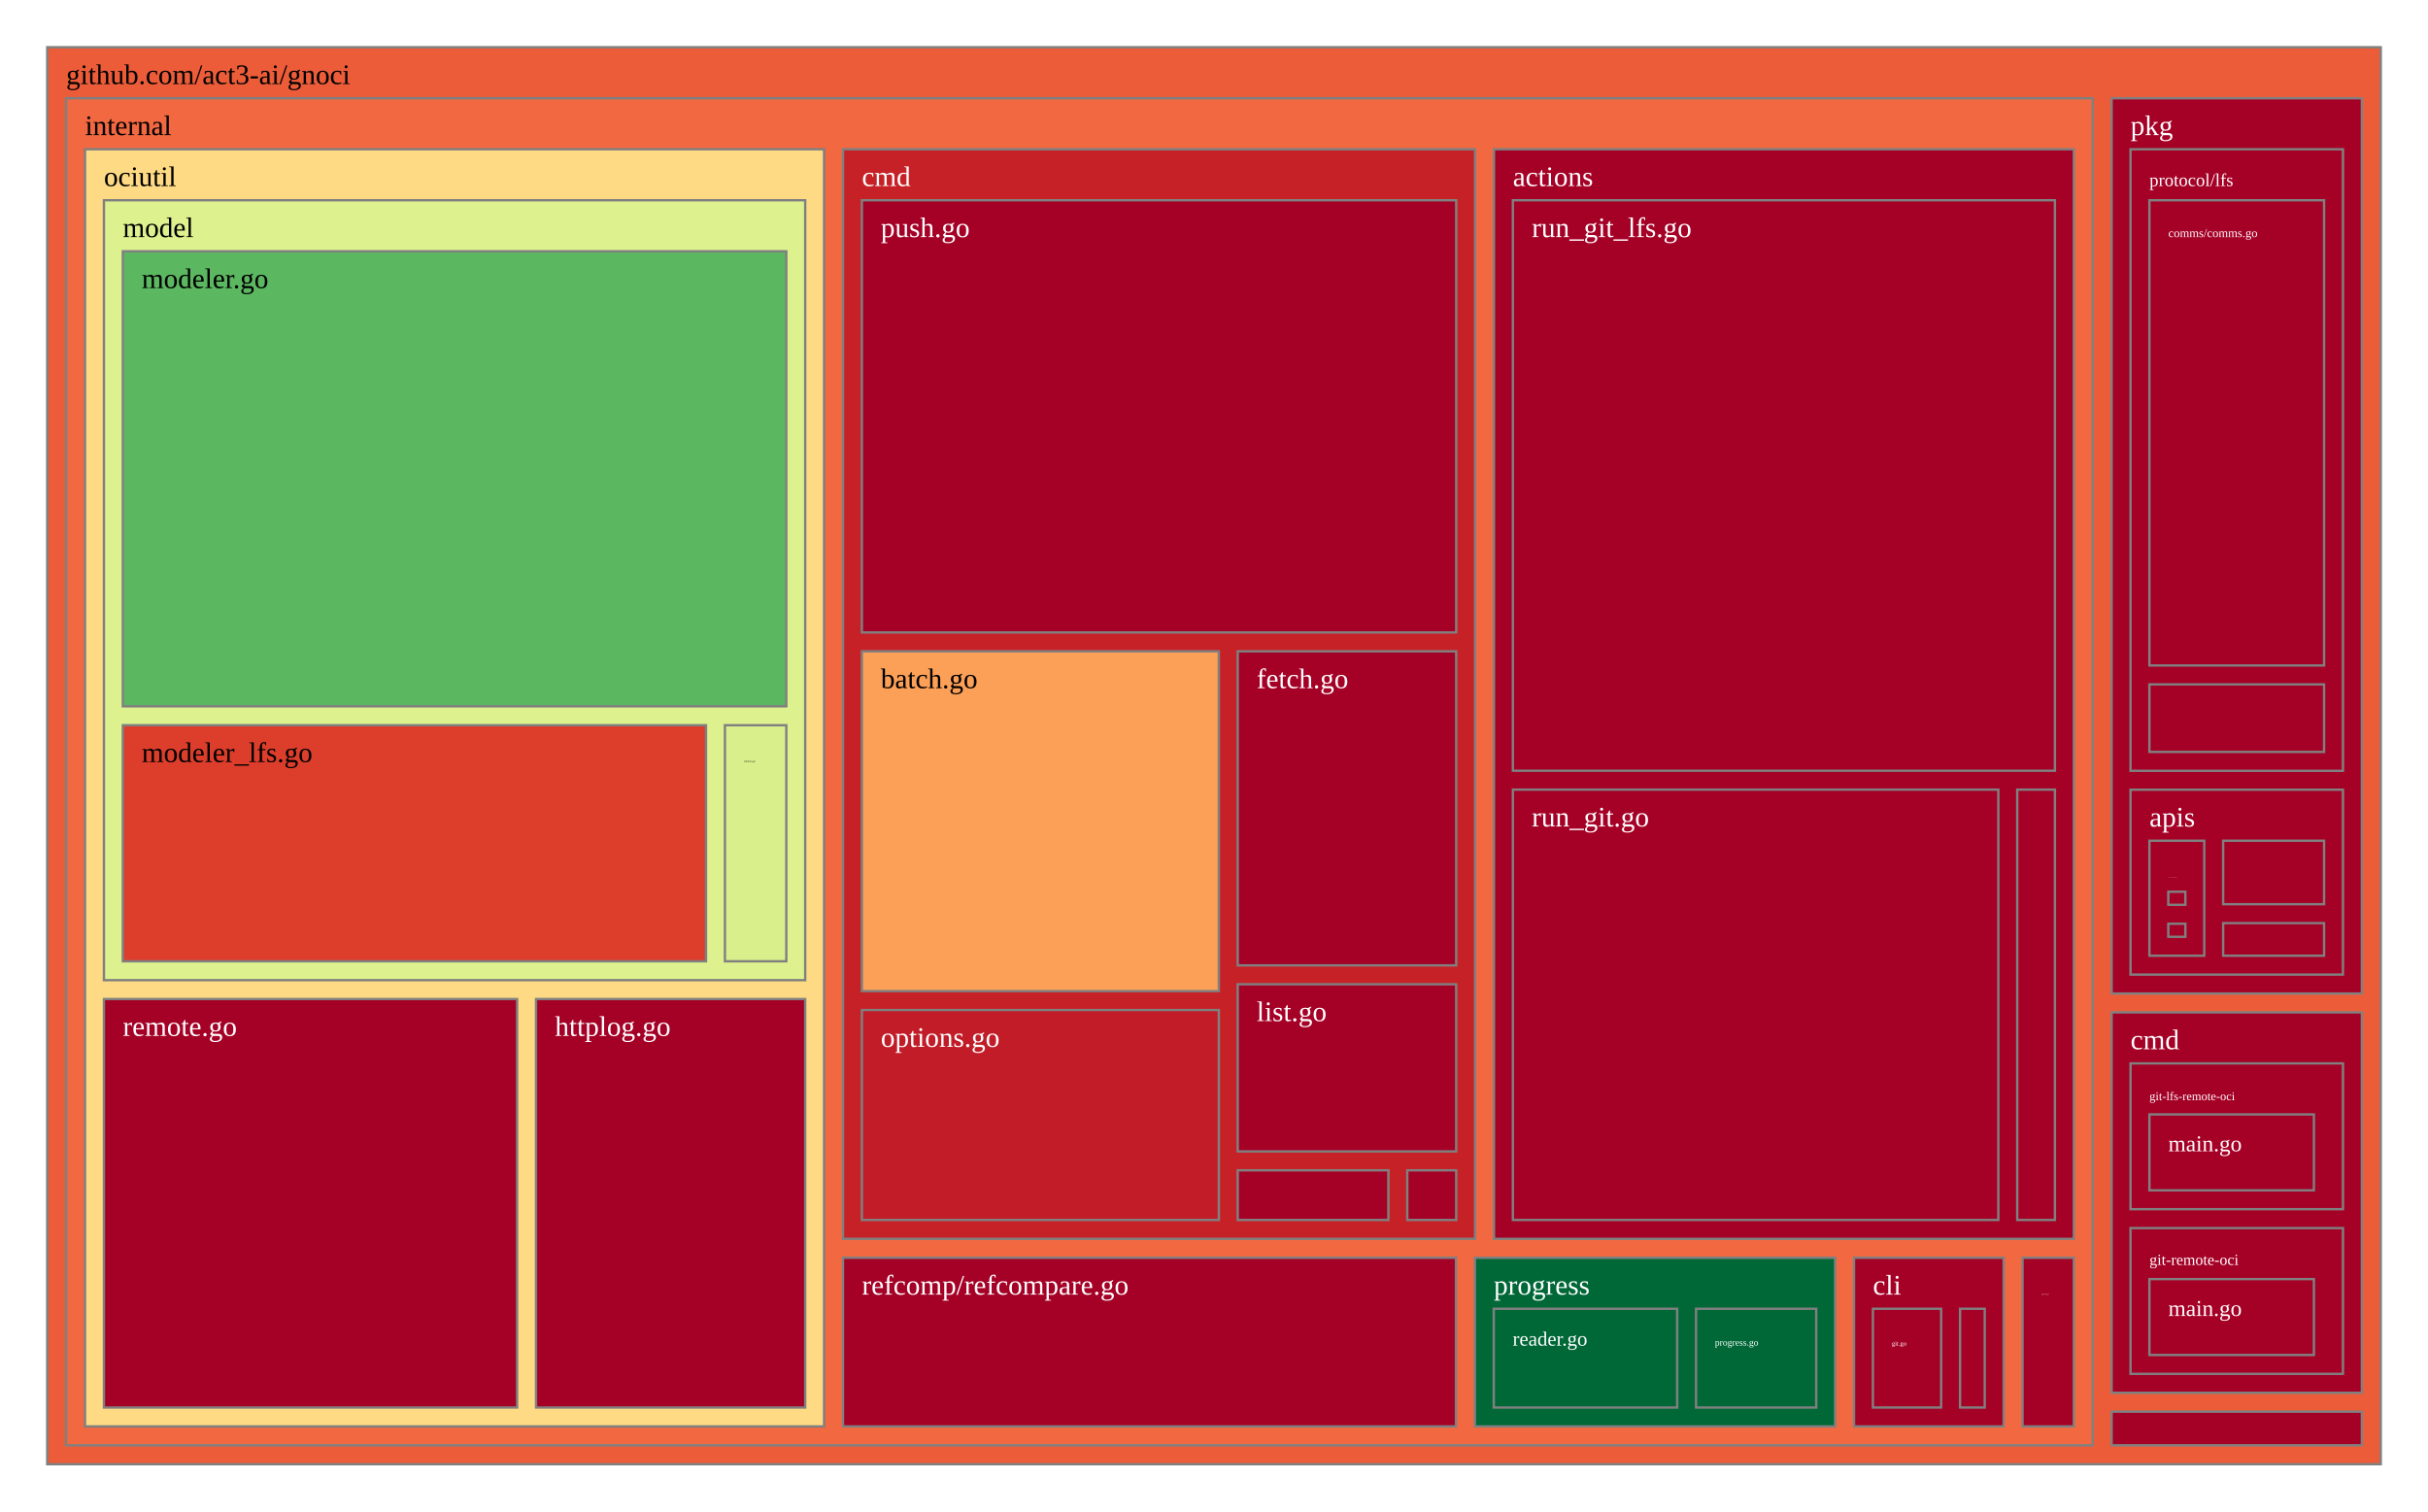
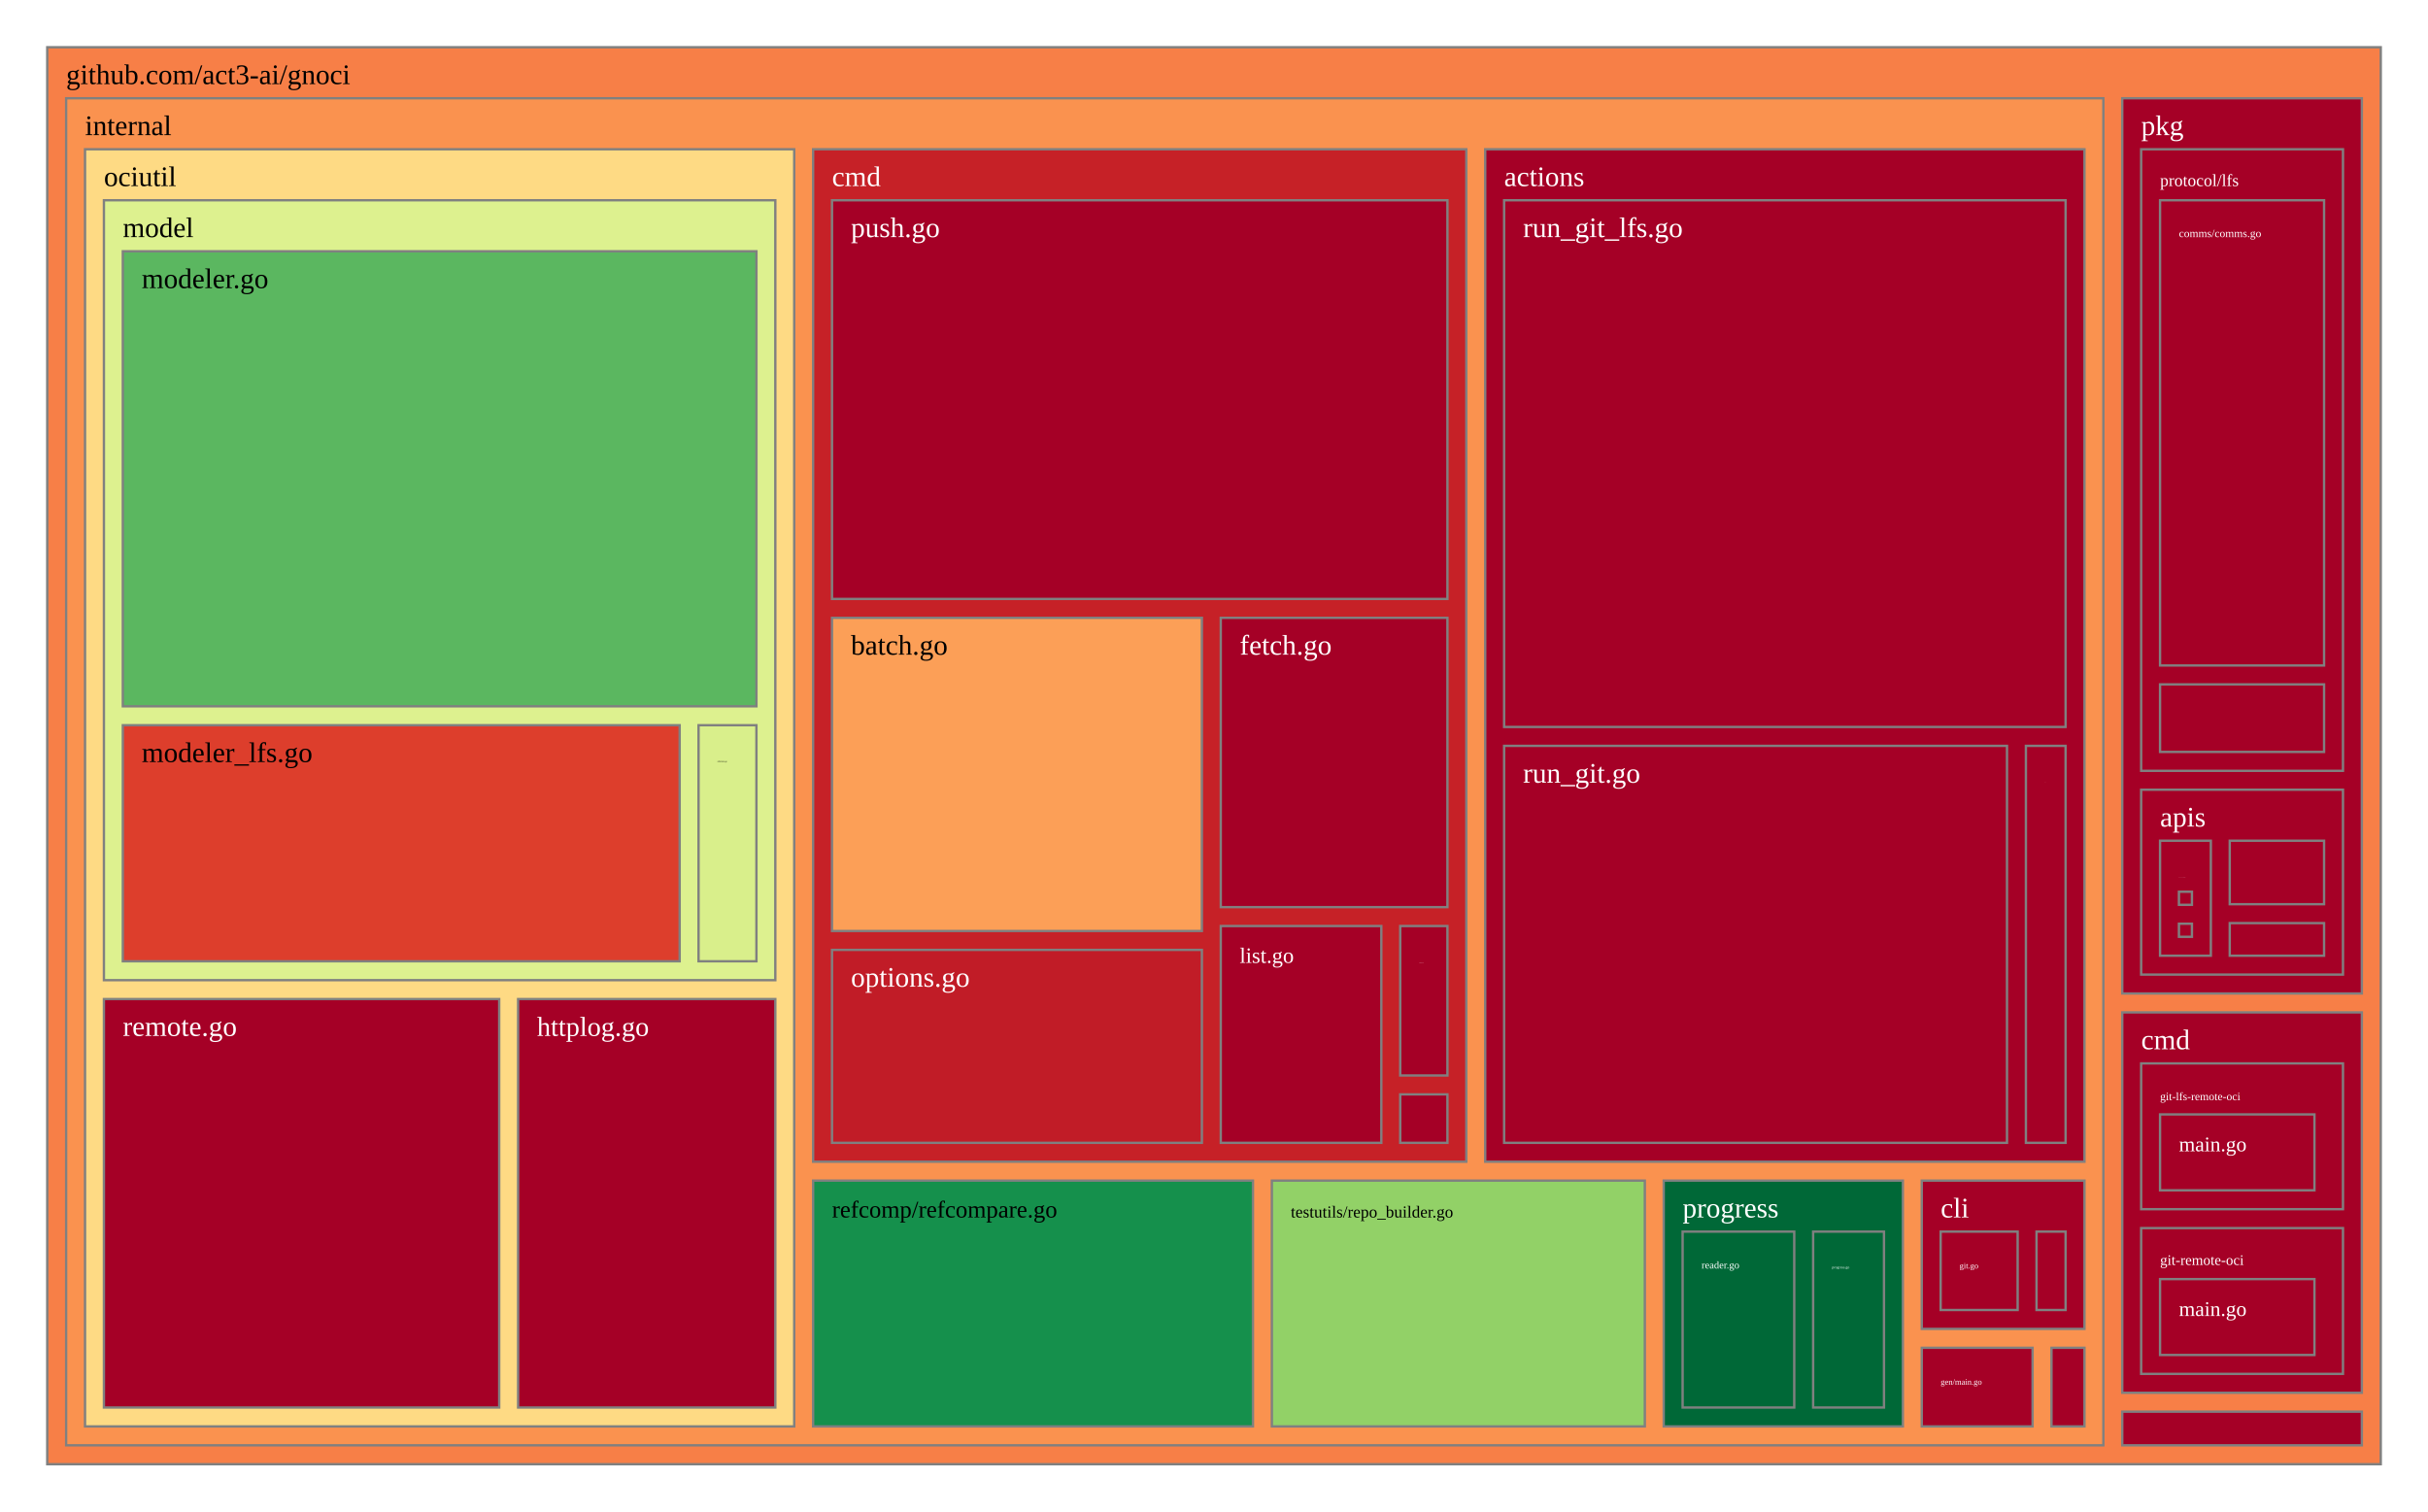
<svg xmlns="http://www.w3.org/2000/svg" viewBox="0 0 1028 640" style="background: white none repeat scroll 0% 0%;">
  <g>
-     <rect x="20" y="20" width="988" height="600" style="fill: rgb(236, 92, 57);opacity:1;fill-opacity:1.00;stroke:rgb(128,128,128);stroke-width:1px;stroke-opacity:1.00;" />
+     <rect x="20" y="20" width="988" height="600" style="fill: rgb(247, 127, 71);opacity:1;fill-opacity:1.00;stroke:rgb(128,128,128);stroke-width:1px;stroke-opacity:1.00;" />
    <text data-notex="1" text-anchor="start" transform="translate(28,35.6) scale(1)" style="font-family: Open Sans, verdana, arial, sans-serif !important; font-size: 12px; fill: rgb(0, 0, 0); fill-opacity: 1.00; white-space: pre;" data-math="N">github.com/act3-ai/gnoci</text>
  </g>
  <g>
-     <rect x="894.047" y="428.683" width="105.953" height="161.071" style="fill: rgb(165, 0, 38);opacity:1;fill-opacity:1.00;stroke:rgb(128,128,128);stroke-width:1px;stroke-opacity:1.00;" />
-     <text data-notex="1" text-anchor="start" transform="translate(902.0465,444.2831) scale(1)" style="font-family: Open Sans, verdana, arial, sans-serif !important; font-size: 12px; fill: rgb(255, 255, 255); fill-opacity: 1.00; white-space: pre;" data-math="N">cmd</text>
+     <rect x="898.55" y="428.683" width="101.45" height="161.071" style="fill: rgb(165, 0, 38);opacity:1;fill-opacity:1.00;stroke:rgb(128,128,128);stroke-width:1px;stroke-opacity:1.00;" />
+     <text data-notex="1" text-anchor="start" transform="translate(906.5498,444.2831) scale(1)" style="font-family: Open Sans, verdana, arial, sans-serif !important; font-size: 12px; fill: rgb(255, 255, 255); fill-opacity: 1.00; white-space: pre;" data-math="N">cmd</text>
  </g>
  <g>
-     <rect x="894.047" y="597.754" width="105.953" height="14.246" style="fill: rgb(165, 0, 38);opacity:1;fill-opacity:1.00;stroke:rgb(128,128,128);stroke-width:1px;stroke-opacity:1.00;" />
+     <rect x="898.55" y="597.754" width="101.45" height="14.246" style="fill: rgb(165, 0, 38);opacity:1;fill-opacity:1.00;stroke:rgb(128,128,128);stroke-width:1px;stroke-opacity:1.00;" />
  </g>
  <g>
-     <rect x="28" y="41.6" width="858.047" height="570.4" style="fill: rgb(242, 104, 64);opacity:1;fill-opacity:1.00;stroke:rgb(128,128,128);stroke-width:1px;stroke-opacity:1.00;" />
+     <rect x="28" y="41.6" width="862.55" height="570.4" style="fill: rgb(250, 146, 79);opacity:1;fill-opacity:1.00;stroke:rgb(128,128,128);stroke-width:1px;stroke-opacity:1.00;" />
    <text data-notex="1" text-anchor="start" transform="translate(36,57.2) scale(1)" style="font-family: Open Sans, verdana, arial, sans-serif !important; font-size: 12px; fill: rgb(0, 0, 0); fill-opacity: 1.00; white-space: pre;" data-math="N">internal</text>
  </g>
  <g>
-     <rect x="894.047" y="41.6" width="105.953" height="379.083" style="fill: rgb(165, 0, 38);opacity:1;fill-opacity:1.00;stroke:rgb(128,128,128);stroke-width:1px;stroke-opacity:1.00;" />
-     <text data-notex="1" text-anchor="start" transform="translate(902.0465,57.2) scale(1)" style="font-family: Open Sans, verdana, arial, sans-serif !important; font-size: 12px; fill: rgb(255, 255, 255); fill-opacity: 1.00; white-space: pre;" data-math="N">pkg</text>
+     <rect x="898.55" y="41.6" width="101.45" height="379.083" style="fill: rgb(165, 0, 38);opacity:1;fill-opacity:1.00;stroke:rgb(128,128,128);stroke-width:1px;stroke-opacity:1.00;" />
+     <text data-notex="1" text-anchor="start" transform="translate(906.5498,57.2) scale(1)" style="font-family: Open Sans, verdana, arial, sans-serif !important; font-size: 12px; fill: rgb(255, 255, 255); fill-opacity: 1.00; white-space: pre;" data-math="N">pkg</text>
  </g>
  <g>
-     <rect x="902.047" y="450.283" width="89.953" height="61.735" style="fill: rgb(165, 0, 38);opacity:1;fill-opacity:1.00;stroke:rgb(128,128,128);stroke-width:1px;stroke-opacity:1.00;" />
-     <text data-notex="1" text-anchor="start" transform="translate(910.0465,465.8831) scale(0.427972)" style="font-family: Open Sans, verdana, arial, sans-serif !important; font-size: 12px; fill: rgb(255, 255, 255); fill-opacity: 1.00; white-space: pre;" data-math="N">git-lfs-remote-oci</text>
+     <rect x="906.55" y="450.283" width="85.45" height="61.735" style="fill: rgb(165, 0, 38);opacity:1;fill-opacity:1.00;stroke:rgb(128,128,128);stroke-width:1px;stroke-opacity:1.00;" />
+     <text data-notex="1" text-anchor="start" transform="translate(914.5498,465.8831) scale(0.401911)" style="font-family: Open Sans, verdana, arial, sans-serif !important; font-size: 12px; fill: rgb(255, 255, 255); fill-opacity: 1.00; white-space: pre;" data-math="N">git-lfs-remote-oci</text>
  </g>
  <g>
-     <rect x="902.047" y="520.018" width="89.953" height="61.735" style="fill: rgb(165, 0, 38);opacity:1;fill-opacity:1.00;stroke:rgb(128,128,128);stroke-width:1px;stroke-opacity:1.00;" />
-     <text data-notex="1" text-anchor="start" transform="translate(910.0465,535.6185) scale(0.550249)" style="font-family: Open Sans, verdana, arial, sans-serif !important; font-size: 12px; fill: rgb(255, 255, 255); fill-opacity: 1.00; white-space: pre;" data-math="N">git-remote-oci</text>
+     <rect x="906.55" y="520.018" width="85.45" height="61.735" style="fill: rgb(165, 0, 38);opacity:1;fill-opacity:1.00;stroke:rgb(128,128,128);stroke-width:1px;stroke-opacity:1.00;" />
+     <text data-notex="1" text-anchor="start" transform="translate(914.5498,535.6185) scale(0.516742)" style="font-family: Open Sans, verdana, arial, sans-serif !important; font-size: 12px; fill: rgb(255, 255, 255); fill-opacity: 1.00; white-space: pre;" data-math="N">git-remote-oci</text>
  </g>
  <g>
-     <rect x="632.548" y="63.2" width="245.499" height="461.38" style="fill: rgb(165, 0, 38);opacity:1;fill-opacity:1.00;stroke:rgb(128,128,128);stroke-width:1px;stroke-opacity:1.00;" />
-     <text data-notex="1" text-anchor="start" transform="translate(640.5479,78.8) scale(1)" style="font-family: Open Sans, verdana, arial, sans-serif !important; font-size: 12px; fill: rgb(255, 255, 255); fill-opacity: 1.00; white-space: pre;" data-math="N">actions</text>
+     <rect x="628.832" y="63.2" width="253.718" height="428.715" style="fill: rgb(165, 0, 38);opacity:1;fill-opacity:1.00;stroke:rgb(128,128,128);stroke-width:1px;stroke-opacity:1.00;" />
+     <text data-notex="1" text-anchor="start" transform="translate(636.8321,78.8) scale(1)" style="font-family: Open Sans, verdana, arial, sans-serif !important; font-size: 12px; fill: rgb(255, 255, 255); fill-opacity: 1.00; white-space: pre;" data-math="N">actions</text>
  </g>
  <g>
-     <rect x="784.977" y="532.58" width="63.343" height="71.42" style="fill: rgb(165, 0, 38);opacity:1;fill-opacity:1.00;stroke:rgb(128,128,128);stroke-width:1px;stroke-opacity:1.00;" />
-     <text data-notex="1" text-anchor="start" transform="translate(792.9771,548.1802) scale(1)" style="font-family: Open Sans, verdana, arial, sans-serif !important; font-size: 12px; fill: rgb(255, 255, 255); fill-opacity: 1.00; white-space: pre;" data-math="N">cli</text>
+     <rect x="813.665" y="499.915" width="68.884" height="62.79" style="fill: rgb(165, 0, 38);opacity:1;fill-opacity:1.00;stroke:rgb(128,128,128);stroke-width:1px;stroke-opacity:1.00;" />
+     <text data-notex="1" text-anchor="start" transform="translate(821.6654,515.5153) scale(1)" style="font-family: Open Sans, verdana, arial, sans-serif !important; font-size: 12px; fill: rgb(255, 255, 255); fill-opacity: 1.00; white-space: pre;" data-math="N">cli</text>
  </g>
  <g>
-     <rect x="356.918" y="63.2" width="267.629" height="461.38" style="fill: rgb(198, 33, 39);opacity:1;fill-opacity:1.00;stroke:rgb(128,128,128);stroke-width:1px;stroke-opacity:1.00;" />
-     <text data-notex="1" text-anchor="start" transform="translate(364.9184,78.8) scale(1)" style="font-family: Open Sans, verdana, arial, sans-serif !important; font-size: 12px; fill: rgb(255, 255, 255); fill-opacity: 1.00; white-space: pre;" data-math="N">cmd</text>
+     <rect x="344.266" y="63.2" width="276.566" height="428.715" style="fill: rgb(198, 33, 39);opacity:1;fill-opacity:1.00;stroke:rgb(128,128,128);stroke-width:1px;stroke-opacity:1.00;" />
+     <text data-notex="1" text-anchor="start" transform="translate(352.266,78.8) scale(1)" style="font-family: Open Sans, verdana, arial, sans-serif !important; font-size: 12px; fill: rgb(255, 255, 255); fill-opacity: 1.00; white-space: pre;" data-math="N">cmd</text>
  </g>
  <g>
-     <rect x="856.32" y="532.58" width="21.726" height="71.42" style="fill: rgb(165, 0, 38);opacity:1;fill-opacity:1.00;stroke:rgb(128,128,128);stroke-width:1px;stroke-opacity:1.00;" />
-     <text data-notex="1" text-anchor="start" transform="translate(864.3202,548.1802) scale(0.054226)" style="font-family: Open Sans, verdana, arial, sans-serif !important; font-size: 12px; fill: rgb(255, 255, 255); fill-opacity: 1.00; white-space: pre;" data-math="N">gen/main.go</text>
+     <rect x="813.665" y="570.706" width="46.917" height="33.294" style="fill: rgb(165, 0, 38);opacity:1;fill-opacity:1.00;stroke:rgb(128,128,128);stroke-width:1px;stroke-opacity:1.00;" />
+     <text data-notex="1" text-anchor="start" transform="translate(821.6654,586.3056) scale(0.292779)" style="font-family: Open Sans, verdana, arial, sans-serif !important; font-size: 12px; fill: rgb(255, 255, 255); fill-opacity: 1.00; white-space: pre;" data-math="N">gen/main.go</text>
  </g>
  <g>
-     <rect x="36" y="63.2" width="312.918" height="540.8" style="fill: rgb(254, 218, 132);opacity:1;fill-opacity:1.00;stroke:rgb(128,128,128);stroke-width:1px;stroke-opacity:1.00;" />
+     <rect x="868.583" y="570.706" width="13.967" height="33.294" style="fill: rgb(165, 0, 38);opacity:1;fill-opacity:1.00;stroke:rgb(128,128,128);stroke-width:1px;stroke-opacity:1.00;" />
+   </g>
+   <g>
+     <rect x="36" y="63.2" width="300.266" height="540.8" style="fill: rgb(254, 218, 132);opacity:1;fill-opacity:1.00;stroke:rgb(128,128,128);stroke-width:1px;stroke-opacity:1.00;" />
    <text data-notex="1" text-anchor="start" transform="translate(44,78.8) scale(1)" style="font-family: Open Sans, verdana, arial, sans-serif !important; font-size: 12px; fill: rgb(0, 0, 0); fill-opacity: 1.00; white-space: pre;" data-math="N">ociutil</text>
  </g>
  <g>
-     <rect x="624.455" y="532.58" width="152.522" height="71.42" style="fill: rgb(0, 104, 55);opacity:1;fill-opacity:1.00;stroke:rgb(128,128,128);stroke-width:1px;stroke-opacity:1.00;" />
-     <text data-notex="1" text-anchor="start" transform="translate(632.4551,548.1802) scale(1)" style="font-family: Open Sans, verdana, arial, sans-serif !important; font-size: 12px; fill: rgb(255, 255, 255); fill-opacity: 1.00; white-space: pre;" data-math="N">progress</text>
+     <rect x="704.409" y="499.915" width="101.257" height="104.085" style="fill: rgb(0, 104, 55);opacity:1;fill-opacity:1.00;stroke:rgb(128,128,128);stroke-width:1px;stroke-opacity:1.00;" />
+     <text data-notex="1" text-anchor="start" transform="translate(712.4087,515.5153) scale(1)" style="font-family: Open Sans, verdana, arial, sans-serif !important; font-size: 12px; fill: rgb(255, 255, 255); fill-opacity: 1.00; white-space: pre;" data-math="N">progress</text>
  </g>
  <g>
-     <rect x="356.918" y="532.58" width="259.537" height="71.42" style="fill: rgb(165, 0, 38);opacity:1;fill-opacity:1.00;stroke:rgb(128,128,128);stroke-width:1px;stroke-opacity:1.00;" />
-     <text data-notex="1" text-anchor="start" transform="translate(364.9184,548.1802) scale(1)" style="font-family: Open Sans, verdana, arial, sans-serif !important; font-size: 12px; fill: rgb(255, 255, 255); fill-opacity: 1.00; white-space: pre;" data-math="N">refcomp/refcompare.go</text>
+     <rect x="344.266" y="499.915" width="186.234" height="104.085" style="fill: rgb(21, 144, 76);opacity:1;fill-opacity:1.00;stroke:rgb(128,128,128);stroke-width:1px;stroke-opacity:1.00;" />
+     <text data-notex="1" text-anchor="start" transform="translate(352.266,515.5153) scale(0.844416)" style="font-family: Open Sans, verdana, arial, sans-serif !important; font-size: 12px; fill: rgb(0, 0, 0); fill-opacity: 1.00; white-space: pre;" data-math="N">refcomp/refcompare.go</text>
  </g>
  <g>
-     <rect x="902.047" y="334.394" width="89.953" height="78.289" style="fill: rgb(165, 0, 38);opacity:1;fill-opacity:1.00;stroke:rgb(128,128,128);stroke-width:1px;stroke-opacity:1.00;" />
-     <text data-notex="1" text-anchor="start" transform="translate(910.0465,349.9941) scale(1)" style="font-family: Open Sans, verdana, arial, sans-serif !important; font-size: 12px; fill: rgb(255, 255, 255); fill-opacity: 1.00; white-space: pre;" data-math="N">apis</text>
+     <rect x="538.5" y="499.915" width="157.908" height="104.085" style="fill: rgb(146, 209, 103);opacity:1;fill-opacity:1.00;stroke:rgb(128,128,128);stroke-width:1px;stroke-opacity:1.00;" />
+     <text data-notex="1" text-anchor="start" transform="translate(546.5003,515.5153) scale(0.591285)" style="font-family: Open Sans, verdana, arial, sans-serif !important; font-size: 12px; fill: rgb(0, 0, 0); fill-opacity: 1.00; white-space: pre;" data-math="N">testutils/repo_builder.go</text>
  </g>
  <g>
-     <rect x="902.047" y="63.2" width="89.953" height="263.194" style="fill: rgb(165, 0, 38);opacity:1;fill-opacity:1.00;stroke:rgb(128,128,128);stroke-width:1px;stroke-opacity:1.00;" />
-     <text data-notex="1" text-anchor="start" transform="translate(910.0465,78.8) scale(0.641957)" style="font-family: Open Sans, verdana, arial, sans-serif !important; font-size: 12px; fill: rgb(255, 255, 255); fill-opacity: 1.00; white-space: pre;" data-math="N">protocol/lfs</text>
+     <rect x="906.55" y="334.394" width="85.45" height="78.289" style="fill: rgb(165, 0, 38);opacity:1;fill-opacity:1.00;stroke:rgb(128,128,128);stroke-width:1px;stroke-opacity:1.00;" />
+     <text data-notex="1" text-anchor="start" transform="translate(914.5498,349.9941) scale(1)" style="font-family: Open Sans, verdana, arial, sans-serif !important; font-size: 12px; fill: rgb(255, 255, 255); fill-opacity: 1.00; white-space: pre;" data-math="N">apis</text>
  </g>
  <g>
-     <rect x="910.047" y="471.883" width="69.64" height="32.135" style="fill: rgb(165, 0, 38);opacity:1;fill-opacity:1.00;stroke:rgb(128,128,128);stroke-width:1px;stroke-opacity:1.00;" />
-     <text data-notex="1" text-anchor="start" transform="translate(918.0465,487.4831) scale(0.798216)" style="font-family: Open Sans, verdana, arial, sans-serif !important; font-size: 12px; fill: rgb(255, 255, 255); fill-opacity: 1.00; white-space: pre;" data-math="N">main.go</text>
+     <rect x="906.55" y="63.2" width="85.45" height="263.194" style="fill: rgb(165, 0, 38);opacity:1;fill-opacity:1.00;stroke:rgb(128,128,128);stroke-width:1px;stroke-opacity:1.00;" />
+     <text data-notex="1" text-anchor="start" transform="translate(914.5498,78.8) scale(0.602866)" style="font-family: Open Sans, verdana, arial, sans-serif !important; font-size: 12px; fill: rgb(255, 255, 255); fill-opacity: 1.00; white-space: pre;" data-math="N">protocol/lfs</text>
  </g>
  <g>
-     <rect x="910.047" y="541.618" width="69.64" height="32.135" style="fill: rgb(165, 0, 38);opacity:1;fill-opacity:1.00;stroke:rgb(128,128,128);stroke-width:1px;stroke-opacity:1.00;" />
-     <text data-notex="1" text-anchor="start" transform="translate(918.0465,557.2185) scale(0.798216)" style="font-family: Open Sans, verdana, arial, sans-serif !important; font-size: 12px; fill: rgb(255, 255, 255); fill-opacity: 1.00; white-space: pre;" data-math="N">main.go</text>
+     <rect x="914.55" y="471.883" width="65.374" height="32.135" style="fill: rgb(165, 0, 38);opacity:1;fill-opacity:1.00;stroke:rgb(128,128,128);stroke-width:1px;stroke-opacity:1.00;" />
+     <text data-notex="1" text-anchor="start" transform="translate(922.5498,487.4831) scale(0.73473)" style="font-family: Open Sans, verdana, arial, sans-serif !important; font-size: 12px; fill: rgb(255, 255, 255); fill-opacity: 1.00; white-space: pre;" data-math="N">main.go</text>
  </g>
  <g>
-     <rect x="854.079" y="334.358" width="15.968" height="182.222" style="fill: rgb(165, 0, 38);opacity:1;fill-opacity:1.00;stroke:rgb(128,128,128);stroke-width:1px;stroke-opacity:1.00;" />
+     <rect x="914.55" y="541.618" width="65.374" height="32.135" style="fill: rgb(165, 0, 38);opacity:1;fill-opacity:1.00;stroke:rgb(128,128,128);stroke-width:1px;stroke-opacity:1.00;" />
+     <text data-notex="1" text-anchor="start" transform="translate(922.5498,557.2185) scale(0.73473)" style="font-family: Open Sans, verdana, arial, sans-serif !important; font-size: 12px; fill: rgb(255, 255, 255); fill-opacity: 1.00; white-space: pre;" data-math="N">main.go</text>
  </g>
  <g>
-     <rect x="640.548" y="334.358" width="205.531" height="182.222" style="fill: rgb(165, 0, 38);opacity:1;fill-opacity:1.00;stroke:rgb(128,128,128);stroke-width:1px;stroke-opacity:1.00;" />
-     <text data-notex="1" text-anchor="start" transform="translate(648.5479,349.9578) scale(1)" style="font-family: Open Sans, verdana, arial, sans-serif !important; font-size: 12px; fill: rgb(255, 255, 255); fill-opacity: 1.00; white-space: pre;" data-math="N">run_git.go</text>
+     <rect x="857.753" y="315.822" width="16.797" height="168.094" style="fill: rgb(165, 0, 38);opacity:1;fill-opacity:1.00;stroke:rgb(128,128,128);stroke-width:1px;stroke-opacity:1.00;" />
+     <text data-notex="1" text-anchor="start" transform="translate(865.7526,331.4218) scale(0.011863)" style="font-family: Open Sans, verdana, arial, sans-serif !important; font-size: 12px; fill: rgb(255, 255, 255); fill-opacity: 1.00; white-space: pre;" data-math="N">init.go</text>
  </g>
  <g>
-     <rect x="640.548" y="84.8" width="229.499" height="241.558" style="fill: rgb(165, 0, 38);opacity:1;fill-opacity:1.00;stroke:rgb(128,128,128);stroke-width:1px;stroke-opacity:1.00;" />
-     <text data-notex="1" text-anchor="start" transform="translate(648.5479,100.4) scale(1)" style="font-family: Open Sans, verdana, arial, sans-serif !important; font-size: 12px; fill: rgb(255, 255, 255); fill-opacity: 1.00; white-space: pre;" data-math="N">run_git_lfs.go</text>
+     <rect x="636.832" y="315.822" width="212.921" height="168.094" style="fill: rgb(165, 0, 38);opacity:1;fill-opacity:1.00;stroke:rgb(128,128,128);stroke-width:1px;stroke-opacity:1.00;" />
+     <text data-notex="1" text-anchor="start" transform="translate(644.8321,331.4218) scale(1)" style="font-family: Open Sans, verdana, arial, sans-serif !important; font-size: 12px; fill: rgb(255, 255, 255); fill-opacity: 1.00; white-space: pre;" data-math="N">run_git.go</text>
  </g>
  <g>
-     <rect x="792.977" y="554.18" width="28.895" height="41.82" style="fill: rgb(165, 0, 38);opacity:1;fill-opacity:1.00;stroke:rgb(128,128,128);stroke-width:1px;stroke-opacity:1.00;" />
-     <text data-notex="1" text-anchor="start" transform="translate(800.9771,569.7802) scale(0.223879)" style="font-family: Open Sans, verdana, arial, sans-serif !important; font-size: 12px; fill: rgb(255, 255, 255); fill-opacity: 1.00; white-space: pre;" data-math="N">git.go</text>
+     <rect x="636.832" y="84.8" width="237.718" height="223.022" style="fill: rgb(165, 0, 38);opacity:1;fill-opacity:1.00;stroke:rgb(128,128,128);stroke-width:1px;stroke-opacity:1.00;" />
+     <text data-notex="1" text-anchor="start" transform="translate(644.8321,100.4) scale(1)" style="font-family: Open Sans, verdana, arial, sans-serif !important; font-size: 12px; fill: rgb(255, 255, 255); fill-opacity: 1.00; white-space: pre;" data-math="N">run_git_lfs.go</text>
  </g>
  <g>
-     <rect x="829.873" y="554.18" width="10.448" height="41.82" style="fill: rgb(165, 0, 38);opacity:1;fill-opacity:1.00;stroke:rgb(128,128,128);stroke-width:1px;stroke-opacity:1.00;" />
+     <rect x="821.665" y="521.515" width="32.59" height="33.19" style="fill: rgb(165, 0, 38);opacity:1;fill-opacity:1.00;stroke:rgb(128,128,128);stroke-width:1px;stroke-opacity:1.00;" />
+     <text data-notex="1" text-anchor="start" transform="translate(829.6654,537.1153) scale(0.288014)" style="font-family: Open Sans, verdana, arial, sans-serif !important; font-size: 12px; fill: rgb(255, 255, 255); fill-opacity: 1.00; white-space: pre;" data-math="N">git.go</text>
  </g>
  <g>
-     <rect x="364.918" y="275.799" width="151.128" height="143.887" style="fill: rgb(252, 159, 87);opacity:1;fill-opacity:1.00;stroke:rgb(128,128,128);stroke-width:1px;stroke-opacity:1.00;" />
-     <text data-notex="1" text-anchor="start" transform="translate(372.9184,291.3994) scale(1)" style="font-family: Open Sans, verdana, arial, sans-serif !important; font-size: 12px; fill: rgb(0, 0, 0); fill-opacity: 1.00; white-space: pre;" data-math="N">batch.go</text>
+     <rect x="862.255" y="521.515" width="12.295" height="33.19" style="fill: rgb(165, 0, 38);opacity:1;fill-opacity:1.00;stroke:rgb(128,128,128);stroke-width:1px;stroke-opacity:1.00;" />
  </g>
  <g>
-     <rect x="524.046" y="495.556" width="63.787" height="21.024" style="fill: rgb(165, 0, 38);opacity:1;fill-opacity:1.00;stroke:rgb(128,128,128);stroke-width:1px;stroke-opacity:1.00;" />
+     <rect x="352.266" y="261.613" width="156.605" height="132.606" style="fill: rgb(252, 159, 87);opacity:1;fill-opacity:1.00;stroke:rgb(128,128,128);stroke-width:1px;stroke-opacity:1.00;" />
+     <text data-notex="1" text-anchor="start" transform="translate(360.266,277.2128) scale(1)" style="font-family: Open Sans, verdana, arial, sans-serif !important; font-size: 12px; fill: rgb(0, 0, 0); fill-opacity: 1.00; white-space: pre;" data-math="N">batch.go</text>
  </g>
  <g>
-     <rect x="595.833" y="495.556" width="20.715" height="21.024" style="fill: rgb(165, 0, 38);opacity:1;fill-opacity:1.00;stroke:rgb(128,128,128);stroke-width:1px;stroke-opacity:1.00;" />
+     <rect x="592.843" y="392.118" width="19.99" height="63.284" style="fill: rgb(165, 0, 38);opacity:1;fill-opacity:1.00;stroke:rgb(128,128,128);stroke-width:1px;stroke-opacity:1.00;" />
+     <text data-notex="1" text-anchor="start" transform="translate(600.8426,407.7176) scale(0.027705)" style="font-family: Open Sans, verdana, arial, sans-serif !important; font-size: 12px; fill: rgb(255, 255, 255); fill-opacity: 1.00; white-space: pre;" data-math="N">capabilities.go</text>
  </g>
  <g>
-     <rect x="524.046" y="275.799" width="92.502" height="132.976" style="fill: rgb(165, 0, 38);opacity:1;fill-opacity:1.00;stroke:rgb(128,128,128);stroke-width:1px;stroke-opacity:1.00;" />
-     <text data-notex="1" text-anchor="start" transform="translate(532.0461,291.3994) scale(0.996116)" style="font-family: Open Sans, verdana, arial, sans-serif !important; font-size: 12px; fill: rgb(255, 255, 255); fill-opacity: 1.00; white-space: pre;" data-math="N">fetch.go</text>
+     <rect x="592.843" y="463.402" width="19.99" height="20.514" style="fill: rgb(165, 0, 38);opacity:1;fill-opacity:1.00;stroke:rgb(128,128,128);stroke-width:1px;stroke-opacity:1.00;" />
  </g>
  <g>
-     <rect x="524.046" y="416.775" width="92.502" height="70.781" style="fill: rgb(165, 0, 38);opacity:1;fill-opacity:1.00;stroke:rgb(128,128,128);stroke-width:1px;stroke-opacity:1.00;" />
-     <text data-notex="1" text-anchor="start" transform="translate(532.0461,432.3752) scale(1)" style="font-family: Open Sans, verdana, arial, sans-serif !important; font-size: 12px; fill: rgb(255, 255, 255); fill-opacity: 1.00; white-space: pre;" data-math="N">list.go</text>
+     <rect x="516.871" y="261.613" width="95.961" height="122.505" style="fill: rgb(165, 0, 38);opacity:1;fill-opacity:1.00;stroke:rgb(128,128,128);stroke-width:1px;stroke-opacity:1.00;" />
+     <text data-notex="1" text-anchor="start" transform="translate(524.8711,277.2128) scale(1)" style="font-family: Open Sans, verdana, arial, sans-serif !important; font-size: 12px; fill: rgb(255, 255, 255); fill-opacity: 1.00; white-space: pre;" data-math="N">fetch.go</text>
  </g>
  <g>
-     <rect x="364.918" y="427.687" width="151.128" height="88.894" style="fill: rgb(193, 28, 39);opacity:1;fill-opacity:1.00;stroke:rgb(128,128,128);stroke-width:1px;stroke-opacity:1.00;" />
-     <text data-notex="1" text-anchor="start" transform="translate(372.9184,443.2866) scale(1)" style="font-family: Open Sans, verdana, arial, sans-serif !important; font-size: 12px; fill: rgb(255, 255, 255); fill-opacity: 1.00; white-space: pre;" data-math="N">options.go</text>
+     <rect x="516.871" y="392.118" width="67.972" height="91.798" style="fill: rgb(165, 0, 38);opacity:1;fill-opacity:1.00;stroke:rgb(128,128,128);stroke-width:1px;stroke-opacity:1.00;" />
+     <text data-notex="1" text-anchor="start" transform="translate(524.8711,407.7176) scale(0.773386)" style="font-family: Open Sans, verdana, arial, sans-serif !important; font-size: 12px; fill: rgb(255, 255, 255); fill-opacity: 1.00; white-space: pre;" data-math="N">list.go</text>
  </g>
  <g>
-     <rect x="364.918" y="84.8" width="251.629" height="182.999" style="fill: rgb(165, 0, 38);opacity:1;fill-opacity:1.00;stroke:rgb(128,128,128);stroke-width:1px;stroke-opacity:1.00;" />
-     <text data-notex="1" text-anchor="start" transform="translate(372.9184,100.4) scale(1)" style="font-family: Open Sans, verdana, arial, sans-serif !important; font-size: 12px; fill: rgb(255, 255, 255); fill-opacity: 1.00; white-space: pre;" data-math="N">push.go</text>
+     <rect x="352.266" y="402.219" width="156.605" height="81.697" style="fill: rgb(193, 28, 39);opacity:1;fill-opacity:1.00;stroke:rgb(128,128,128);stroke-width:1px;stroke-opacity:1.00;" />
+     <text data-notex="1" text-anchor="start" transform="translate(360.266,417.8185) scale(1)" style="font-family: Open Sans, verdana, arial, sans-serif !important; font-size: 12px; fill: rgb(255, 255, 255); fill-opacity: 1.00; white-space: pre;" data-math="N">options.go</text>
  </g>
  <g>
-     <rect x="226.951" y="423.046" width="113.967" height="172.954" style="fill: rgb(165, 0, 38);opacity:1;fill-opacity:1.00;stroke:rgb(128,128,128);stroke-width:1px;stroke-opacity:1.00;" />
-     <text data-notex="1" text-anchor="start" transform="translate(234.951,438.6456) scale(1)" style="font-family: Open Sans, verdana, arial, sans-serif !important; font-size: 12px; fill: rgb(255, 255, 255); fill-opacity: 1.00; white-space: pre;" data-math="N">httplog.go</text>
+     <rect x="352.266" y="84.8" width="260.566" height="168.813" style="fill: rgb(165, 0, 38);opacity:1;fill-opacity:1.00;stroke:rgb(128,128,128);stroke-width:1px;stroke-opacity:1.00;" />
+     <text data-notex="1" text-anchor="start" transform="translate(360.266,100.4) scale(1)" style="font-family: Open Sans, verdana, arial, sans-serif !important; font-size: 12px; fill: rgb(255, 255, 255); fill-opacity: 1.00; white-space: pre;" data-math="N">push.go</text>
  </g>
  <g>
-     <rect x="44" y="84.8" width="296.918" height="330.246" style="fill: rgb(221, 241, 143);opacity:1;fill-opacity:1.00;stroke:rgb(128,128,128);stroke-width:1px;stroke-opacity:1.00;" />
+     <rect x="219.36" y="423.046" width="108.906" height="172.954" style="fill: rgb(165, 0, 38);opacity:1;fill-opacity:1.00;stroke:rgb(128,128,128);stroke-width:1px;stroke-opacity:1.00;" />
+     <text data-notex="1" text-anchor="start" transform="translate(227.3596,438.6456) scale(0.967775)" style="font-family: Open Sans, verdana, arial, sans-serif !important; font-size: 12px; fill: rgb(255, 255, 255); fill-opacity: 1.00; white-space: pre;" data-math="N">httplog.go</text>
+   </g>
+   <g>
+     <rect x="44" y="84.8" width="284.266" height="330.246" style="fill: rgb(221, 241, 143);opacity:1;fill-opacity:1.00;stroke:rgb(128,128,128);stroke-width:1px;stroke-opacity:1.00;" />
    <text data-notex="1" text-anchor="start" transform="translate(52,100.4) scale(1)" style="font-family: Open Sans, verdana, arial, sans-serif !important; font-size: 12px; fill: rgb(0, 0, 0); fill-opacity: 1.00; white-space: pre;" data-math="N">model</text>
  </g>
  <g>
-     <rect x="44" y="423.046" width="174.951" height="172.954" style="fill: rgb(165, 0, 38);opacity:1;fill-opacity:1.00;stroke:rgb(128,128,128);stroke-width:1px;stroke-opacity:1.00;" />
+     <rect x="44" y="423.046" width="167.36" height="172.954" style="fill: rgb(165, 0, 38);opacity:1;fill-opacity:1.00;stroke:rgb(128,128,128);stroke-width:1px;stroke-opacity:1.00;" />
    <text data-notex="1" text-anchor="start" transform="translate(52,438.6456) scale(1)" style="font-family: Open Sans, verdana, arial, sans-serif !important; font-size: 12px; fill: rgb(255, 255, 255); fill-opacity: 1.00; white-space: pre;" data-math="N">remote.go</text>
  </g>
  <g>
-     <rect x="718.098" y="554.18" width="50.879" height="41.82" style="fill: rgb(0, 104, 55);opacity:1;fill-opacity:1.00;stroke:rgb(128,128,128);stroke-width:1px;stroke-opacity:1.00;" />
-     <text data-notex="1" text-anchor="start" transform="translate(726.0977,569.7802) scale(0.330297)" style="font-family: Open Sans, verdana, arial, sans-serif !important; font-size: 12px; fill: rgb(255, 255, 255); fill-opacity: 1.00; white-space: pre;" data-math="N">progress.go</text>
+     <rect x="767.672" y="521.515" width="29.993" height="74.485" style="fill: rgb(0, 104, 55);opacity:1;fill-opacity:1.00;stroke:rgb(128,128,128);stroke-width:1px;stroke-opacity:1.00;" />
+     <text data-notex="1" text-anchor="start" transform="translate(775.6719,537.1153) scale(0.132514)" style="font-family: Open Sans, verdana, arial, sans-serif !important; font-size: 12px; fill: rgb(255, 255, 255); fill-opacity: 1.00; white-space: pre;" data-math="N">progress.go</text>
  </g>
  <g>
-     <rect x="632.455" y="554.18" width="77.643" height="41.82" style="fill: rgb(0, 104, 55);opacity:1;fill-opacity:1.00;stroke:rgb(128,128,128);stroke-width:1px;stroke-opacity:1.00;" />
-     <text data-notex="1" text-anchor="start" transform="translate(640.4551,569.7802) scale(0.713457)" style="font-family: Open Sans, verdana, arial, sans-serif !important; font-size: 12px; fill: rgb(255, 255, 255); fill-opacity: 1.00; white-space: pre;" data-math="N">reader.go</text>
+     <rect x="712.409" y="521.515" width="47.263" height="74.485" style="fill: rgb(0, 104, 55);opacity:1;fill-opacity:1.00;stroke:rgb(128,128,128);stroke-width:1px;stroke-opacity:1.00;" />
+     <text data-notex="1" text-anchor="start" transform="translate(720.4087,537.1153) scale(0.361843)" style="font-family: Open Sans, verdana, arial, sans-serif !important; font-size: 12px; fill: rgb(255, 255, 255); fill-opacity: 1.00; white-space: pre;" data-math="N">reader.go</text>
  </g>
  <g>
-     <rect x="910.047" y="355.994" width="23.22" height="48.689" style="fill: rgb(165, 0, 38);opacity:1;fill-opacity:1.00;stroke:rgb(128,128,128);stroke-width:1px;stroke-opacity:1.00;" />
-     <text data-notex="1" text-anchor="start" transform="translate(918.0465,371.5941) scale(0.030085)" style="font-family: Open Sans, verdana, arial, sans-serif !important; font-size: 12px; fill: rgb(255, 255, 255); fill-opacity: 1.00; white-space: pre;" data-math="N">gnoci.act3-ai.io/v1alpha1</text>
+     <rect x="914.55" y="355.994" width="21.505" height="48.689" style="fill: rgb(165, 0, 38);opacity:1;fill-opacity:1.00;stroke:rgb(128,128,128);stroke-width:1px;stroke-opacity:1.00;" />
+     <text data-notex="1" text-anchor="start" transform="translate(922.5498,371.5941) scale(0.022937)" style="font-family: Open Sans, verdana, arial, sans-serif !important; font-size: 12px; fill: rgb(255, 255, 255); fill-opacity: 1.00; white-space: pre;" data-math="N">gnoci.act3-ai.io/v1alpha1</text>
  </g>
  <g>
-     <rect x="941.267" y="390.88" width="42.733" height="13.803" style="fill: rgb(165, 0, 38);opacity:1;fill-opacity:1.00;stroke:rgb(128,128,128);stroke-width:1px;stroke-opacity:1.00;" />
+     <rect x="944.055" y="390.88" width="39.945" height="13.803" style="fill: rgb(165, 0, 38);opacity:1;fill-opacity:1.00;stroke:rgb(128,128,128);stroke-width:1px;stroke-opacity:1.00;" />
  </g>
  <g>
-     <rect x="941.267" y="355.994" width="42.733" height="26.886" style="fill: rgb(165, 0, 38);opacity:1;fill-opacity:1.00;stroke:rgb(128,128,128);stroke-width:1px;stroke-opacity:1.00;" />
+     <rect x="944.055" y="355.994" width="39.945" height="26.886" style="fill: rgb(165, 0, 38);opacity:1;fill-opacity:1.00;stroke:rgb(128,128,128);stroke-width:1px;stroke-opacity:1.00;" />
  </g>
  <g>
-     <rect x="910.047" y="84.8" width="73.953" height="196.989" style="fill: rgb(165, 0, 38);opacity:1;fill-opacity:1.00;stroke:rgb(128,128,128);stroke-width:1px;stroke-opacity:1.00;" />
-     <text data-notex="1" text-anchor="start" transform="translate(918.0465,100.4) scale(0.431202)" style="font-family: Open Sans, verdana, arial, sans-serif !important; font-size: 12px; fill: rgb(255, 255, 255); fill-opacity: 1.00; white-space: pre;" data-math="N">comms/comms.go</text>
+     <rect x="914.55" y="84.8" width="69.45" height="196.989" style="fill: rgb(165, 0, 38);opacity:1;fill-opacity:1.00;stroke:rgb(128,128,128);stroke-width:1px;stroke-opacity:1.00;" />
+     <text data-notex="1" text-anchor="start" transform="translate(922.5498,100.4) scale(0.397695)" style="font-family: Open Sans, verdana, arial, sans-serif !important; font-size: 12px; fill: rgb(255, 255, 255); fill-opacity: 1.00; white-space: pre;" data-math="N">comms/comms.go</text>
  </g>
  <g>
-     <rect x="910.047" y="289.789" width="73.953" height="28.605" style="fill: rgb(165, 0, 38);opacity:1;fill-opacity:1.00;stroke:rgb(128,128,128);stroke-width:1px;stroke-opacity:1.00;" />
+     <rect x="914.55" y="289.789" width="69.45" height="28.605" style="fill: rgb(165, 0, 38);opacity:1;fill-opacity:1.00;stroke:rgb(128,128,128);stroke-width:1px;stroke-opacity:1.00;" />
  </g>
  <g>
-     <rect x="52" y="106.4" width="280.918" height="192.683" style="fill: rgb(91, 183, 96);opacity:1;fill-opacity:1.00;stroke:rgb(128,128,128);stroke-width:1px;stroke-opacity:1.00;" />
+     <rect x="52" y="106.4" width="268.266" height="192.683" style="fill: rgb(91, 183, 96);opacity:1;fill-opacity:1.00;stroke:rgb(128,128,128);stroke-width:1px;stroke-opacity:1.00;" />
    <text data-notex="1" text-anchor="start" transform="translate(60,122) scale(1)" style="font-family: Open Sans, verdana, arial, sans-serif !important; font-size: 12px; fill: rgb(0, 0, 0); fill-opacity: 1.00; white-space: pre;" data-math="N">modeler.go</text>
  </g>
  <g>
-     <rect x="52" y="307.083" width="246.928" height="99.962" style="fill: rgb(221, 62, 44);opacity:1;fill-opacity:1.00;stroke:rgb(128,128,128);stroke-width:1px;stroke-opacity:1.00;" />
+     <rect x="52" y="307.083" width="235.764" height="99.962" style="fill: rgb(221, 62, 44);opacity:1;fill-opacity:1.00;stroke:rgb(128,128,128);stroke-width:1px;stroke-opacity:1.00;" />
    <text data-notex="1" text-anchor="start" transform="translate(60,322.6831) scale(1)" style="font-family: Open Sans, verdana, arial, sans-serif !important; font-size: 12px; fill: rgb(0, 0, 0); fill-opacity: 1.00; white-space: pre;" data-math="N">modeler_lfs.go</text>
  </g>
  <g>
-     <rect x="306.928" y="307.083" width="25.99" height="99.962" style="fill: rgb(217, 239, 139);opacity:1;fill-opacity:1.00;stroke:rgb(128,128,128);stroke-width:1px;stroke-opacity:1.00;" />
-     <text data-notex="1" text-anchor="start" transform="translate(314.928,322.6831) scale(0.086722)" style="font-family: Open Sans, verdana, arial, sans-serif !important; font-size: 12px; fill: rgb(0, 0, 0); fill-opacity: 1.00; white-space: pre;" data-math="N">referrers.go</text>
+     <rect x="295.764" y="307.083" width="24.502" height="99.962" style="fill: rgb(217, 239, 139);opacity:1;fill-opacity:1.00;stroke:rgb(128,128,128);stroke-width:1px;stroke-opacity:1.00;" />
+     <text data-notex="1" text-anchor="start" transform="translate(303.7642,322.6831) scale(0.073801)" style="font-family: Open Sans, verdana, arial, sans-serif !important; font-size: 12px; fill: rgb(0, 0, 0); fill-opacity: 1.00; white-space: pre;" data-math="N">referrers.go</text>
  </g>
  <g>
-     <rect x="918.047" y="377.594" width="7.22" height="5.545" style="fill: rgb(165, 0, 38);opacity:1;fill-opacity:1.00;stroke:rgb(128,128,128);stroke-width:1px;stroke-opacity:1.00;" />
+     <rect x="922.55" y="377.594" width="5.505" height="5.545" style="fill: rgb(165, 0, 38);opacity:1;fill-opacity:1.00;stroke:rgb(128,128,128);stroke-width:1px;stroke-opacity:1.00;" />
  </g>
  <g>
-     <rect x="918.047" y="391.139" width="7.22" height="5.545" style="fill: rgb(165, 0, 38);opacity:1;fill-opacity:1.00;stroke:rgb(128,128,128);stroke-width:1px;stroke-opacity:1.00;" />
+     <rect x="922.55" y="391.139" width="5.505" height="5.545" style="fill: rgb(165, 0, 38);opacity:1;fill-opacity:1.00;stroke:rgb(128,128,128);stroke-width:1px;stroke-opacity:1.00;" />
  </g>
</svg>
